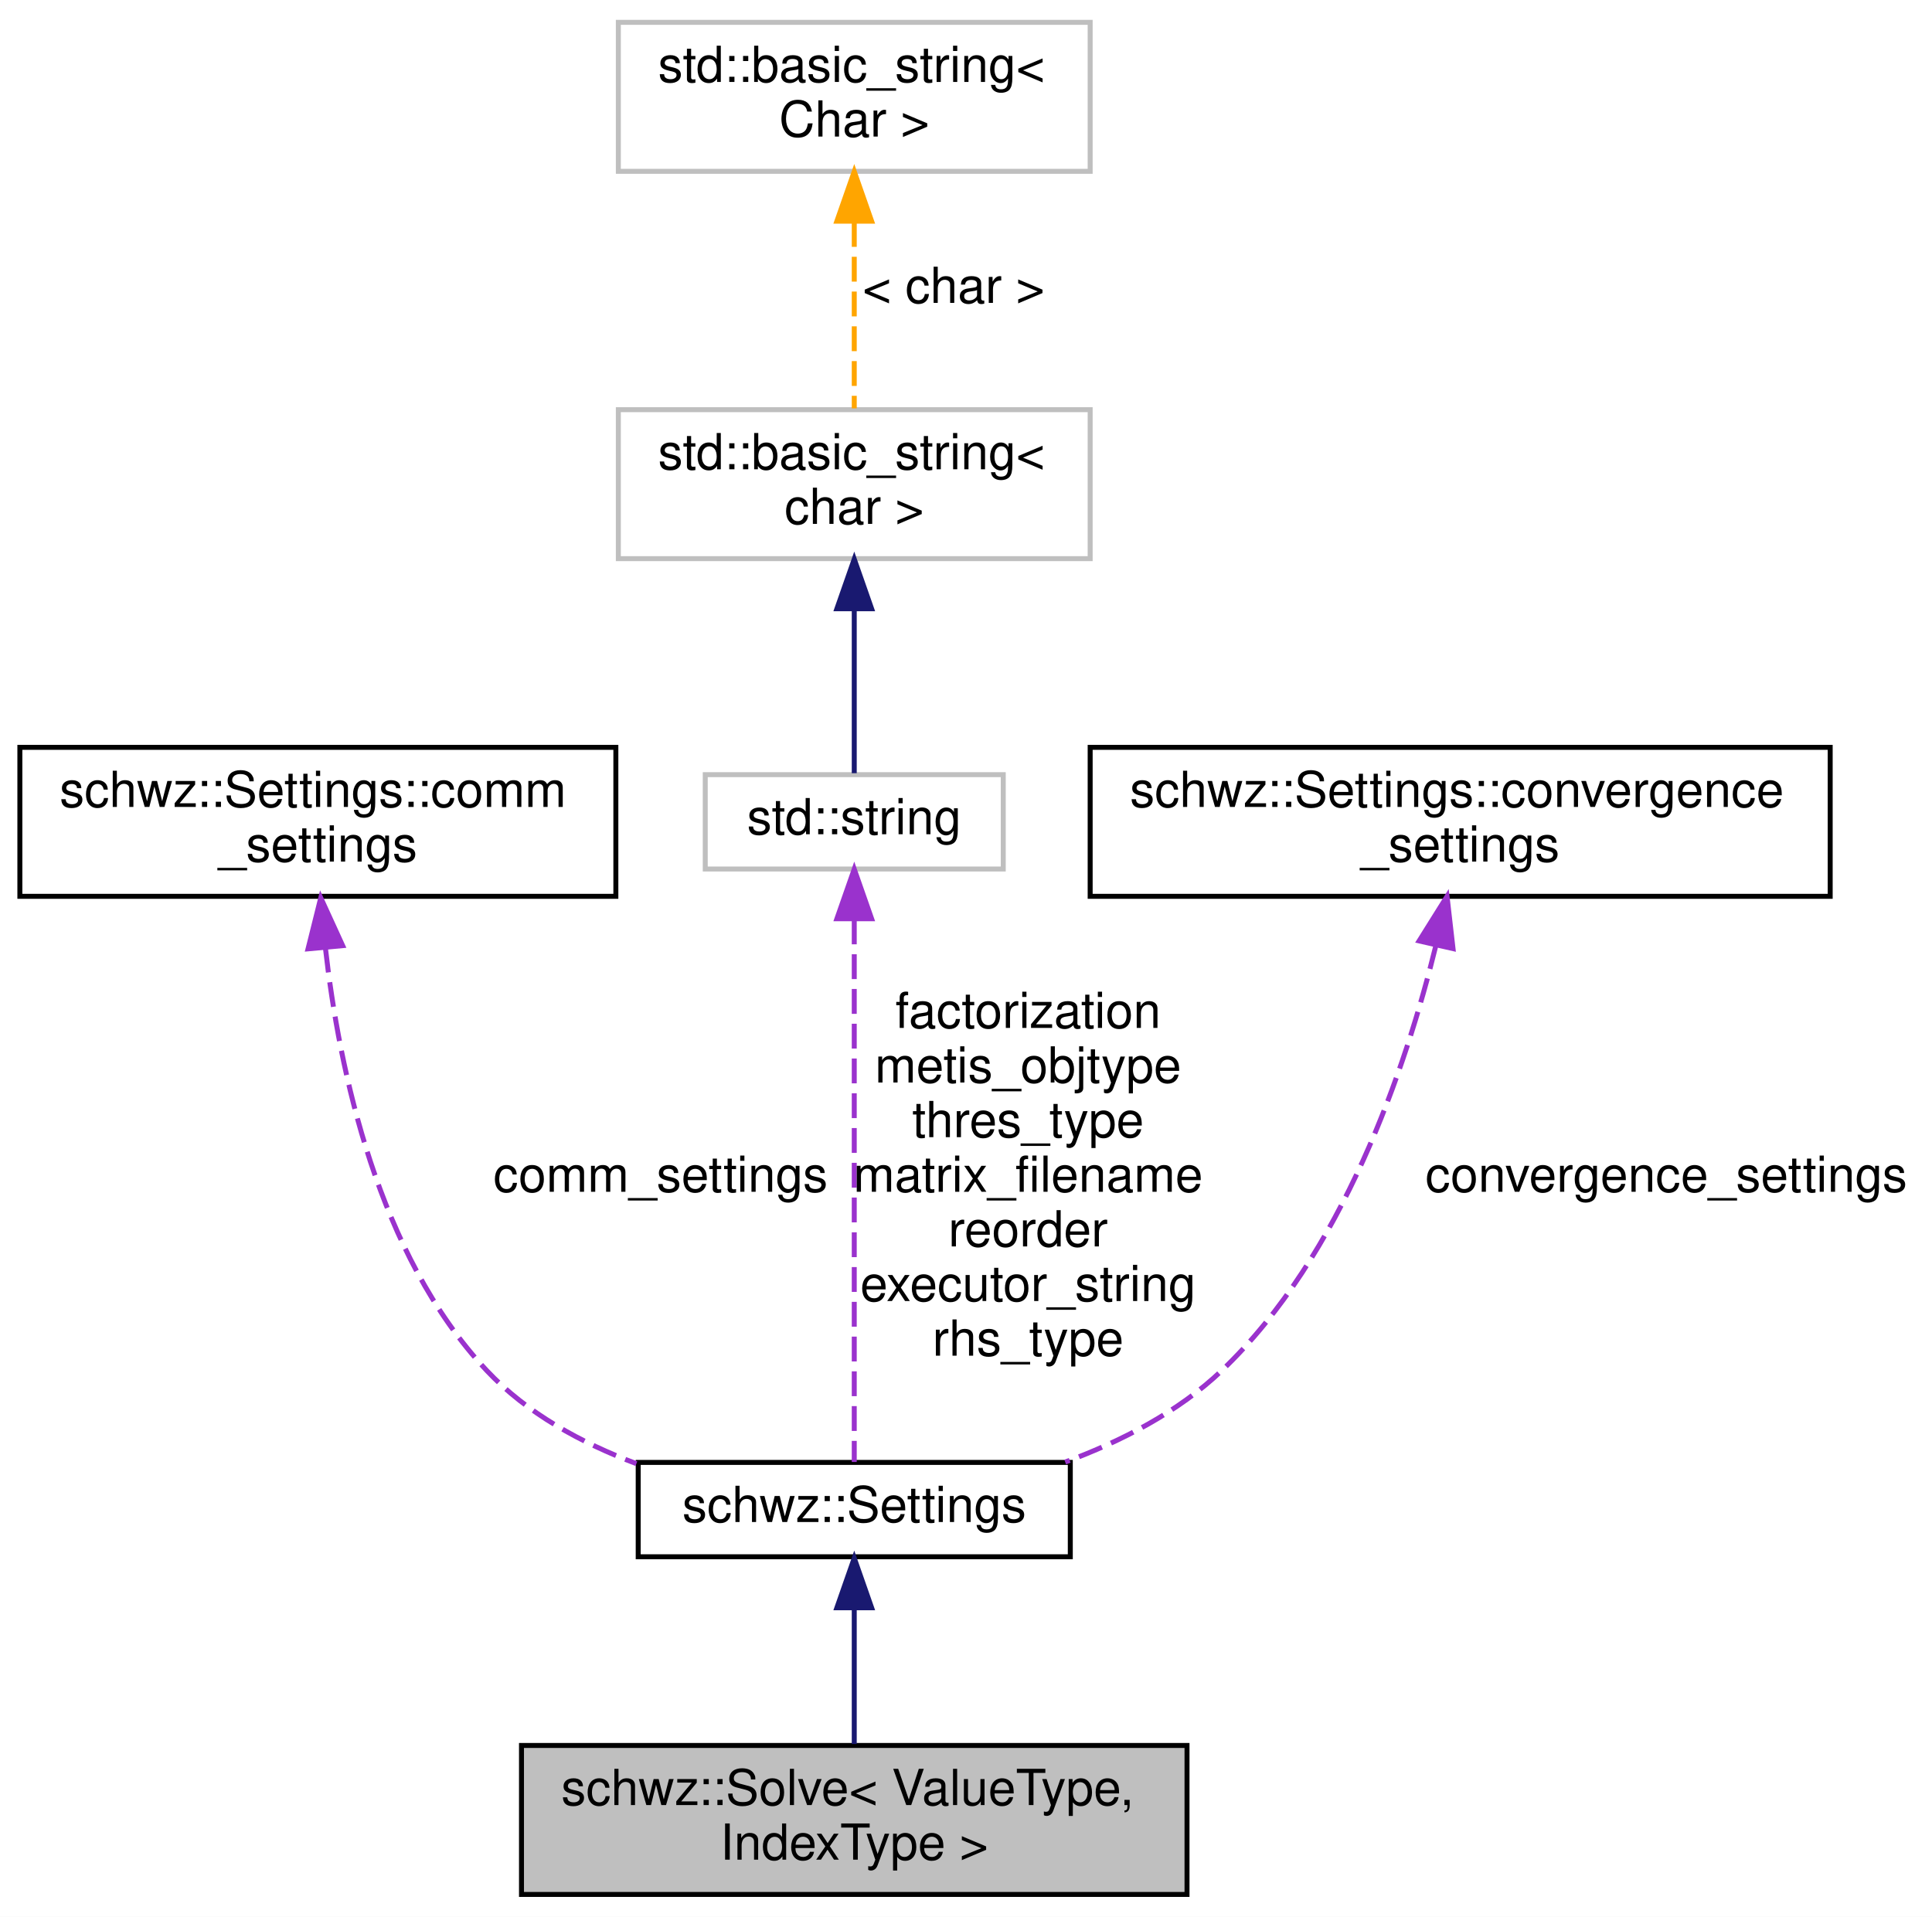
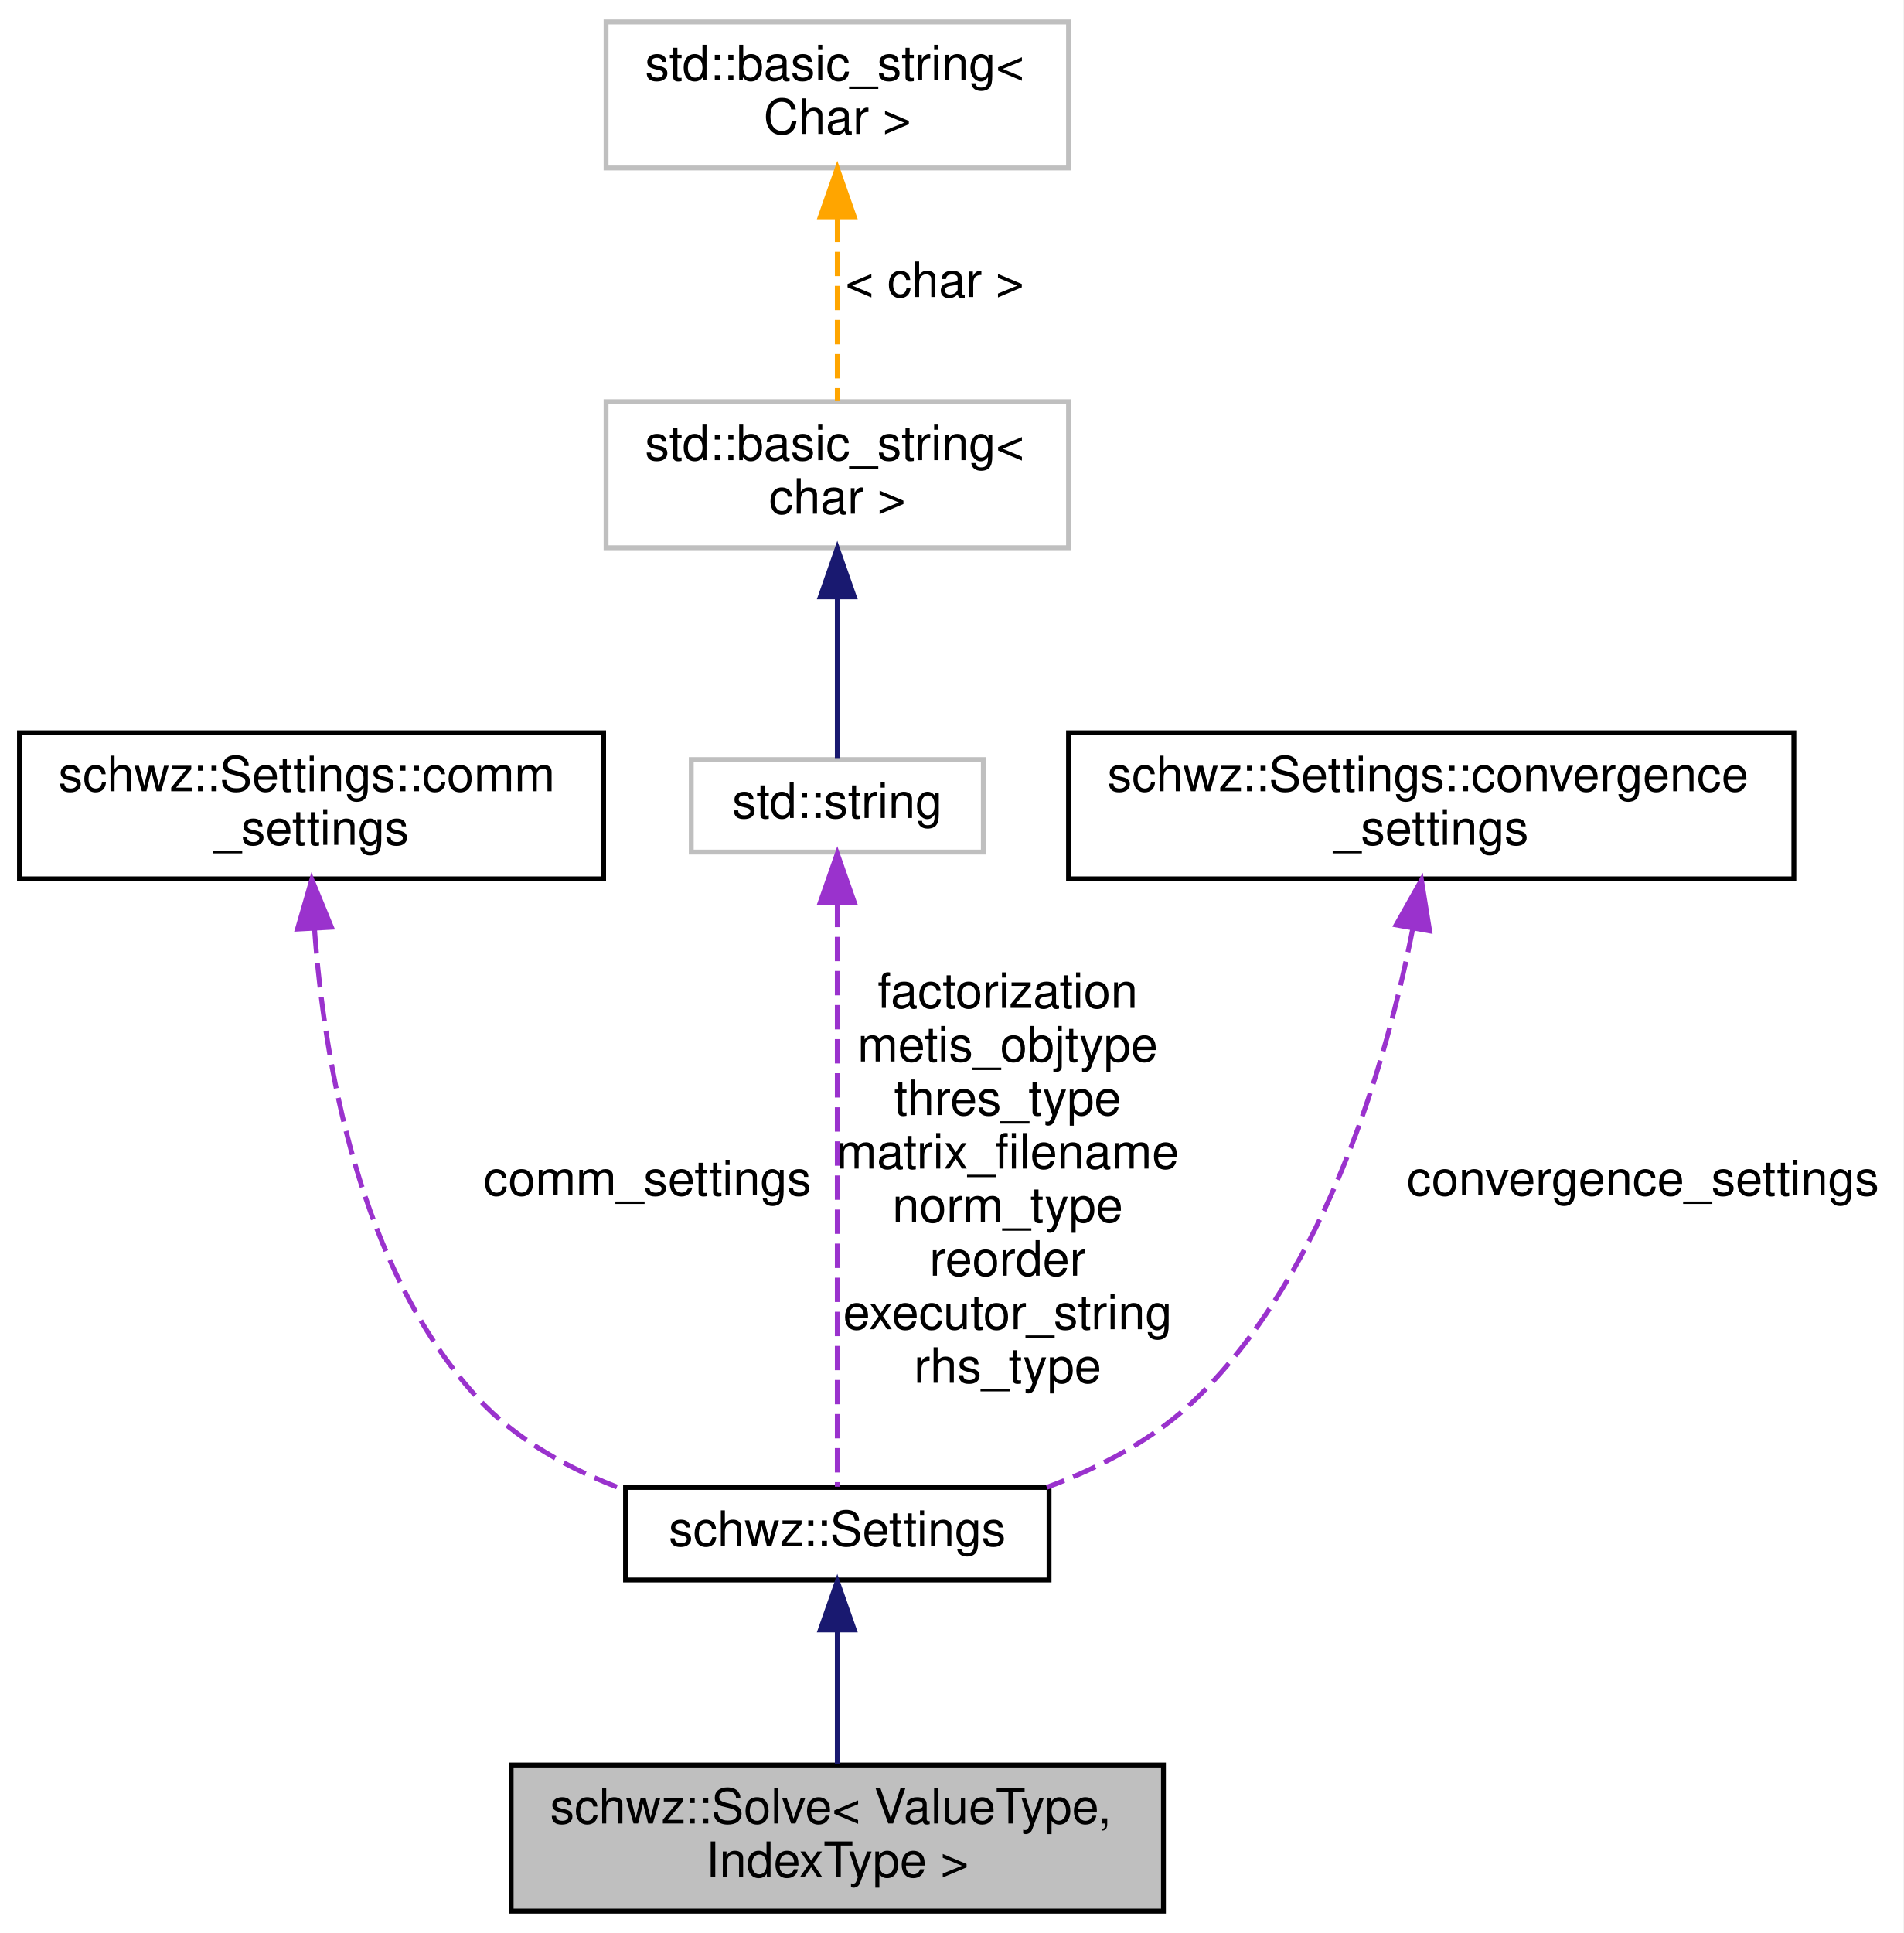
- <svg xmlns="http://www.w3.org/2000/svg" xmlns:xlink="http://www.w3.org/1999/xlink" width="389pt" height="386pt" viewBox="0.00 0.00 389.00 386.00">
-   <g id="graph0" class="graph" transform="scale(1 1) rotate(0) translate(4 382)">
-     <polygon fill="#ffffff" stroke="transparent" points="-4,4 -4,-382 385,-382 385,4 -4,4" />
+ <svg xmlns="http://www.w3.org/2000/svg" xmlns:xlink="http://www.w3.org/1999/xlink" width="391pt" height="397pt" viewBox="0.00 0.00 391.00 397.00">
+   <g id="graph0" class="graph" transform="scale(1 1) rotate(0) translate(4 393)">
+     <polygon fill="#ffffff" stroke="transparent" points="-4,4 -4,-393 387,-393 387,4 -4,4" />
    <g id="node1" class="node">
      <polygon fill="#bfbfbf" stroke="#000000" points="101,-.5 101,-30.5 235,-30.5 235,-.5 101,-.5" />
      <text text-anchor="start" x="109" y="-18.5" font-family="Helvetica,sans-Serif" font-size="10.00" fill="#000000">schwz::Solve&lt; ValueType,</text>
      <text text-anchor="middle" x="168" y="-7.5" font-family="Helvetica,sans-Serif" font-size="10.00" fill="#000000"> IndexType &gt;</text>
    </g>
    <g id="node2" class="node">
      <g id="a_node2">
        <a xlink:href="structschwz_1_1Settings.html" target="_top" xlink:title="The struct that contains the solver settings and the parameters to be set by the user. ">
          <polygon fill="#ffffff" stroke="#000000" points="124.5,-68.5 124.5,-87.5 211.5,-87.5 211.5,-68.5 124.5,-68.5" />
          <text text-anchor="middle" x="168" y="-75.5" font-family="Helvetica,sans-Serif" font-size="10.00" fill="#000000">schwz::Settings</text>
        </a>
      </g>
    </g>
    <g id="edge1" class="edge">
      <path fill="none" stroke="#191970" d="M168,-58.05C168,-49.221 168,-39 168,-30.789" />
      <polygon fill="#191970" stroke="#191970" points="164.5,-58.234 168,-68.234 171.5,-58.234 164.5,-58.234" />
    </g>
    <g id="node3" class="node">
      <g id="a_node3">
        <a xlink:href="structschwz_1_1Settings_1_1comm__settings.html" target="_top" xlink:title="The settings for the various available communication paradigms. ">
-           <polygon fill="#ffffff" stroke="#000000" points="0,-201.5 0,-231.5 120,-231.5 120,-201.5 0,-201.5" />
-           <text text-anchor="start" x="8" y="-219.5" font-family="Helvetica,sans-Serif" font-size="10.00" fill="#000000">schwz::Settings::comm</text>
-           <text text-anchor="middle" x="60" y="-208.5" font-family="Helvetica,sans-Serif" font-size="10.00" fill="#000000">_settings</text>
+           <polygon fill="#ffffff" stroke="#000000" points="0,-212.5 0,-242.5 120,-242.5 120,-212.5 0,-212.5" />
+           <text text-anchor="start" x="8" y="-230.5" font-family="Helvetica,sans-Serif" font-size="10.00" fill="#000000">schwz::Settings::comm</text>
+           <text text-anchor="middle" x="60" y="-219.5" font-family="Helvetica,sans-Serif" font-size="10.00" fill="#000000">_settings</text>
        </a>
      </g>
    </g>
    <g id="edge2" class="edge">
-       <path fill="none" stroke="#9a32cd" stroke-dasharray="5,2" d="M61.516,-191.142C64.292,-166.45 72.102,-129.329 94,-106 102.085,-97.387 113.089,-91.401 124.138,-87.249" />
-       <polygon fill="#9a32cd" stroke="#9a32cd" points="58.021,-190.922 60.585,-201.202 64.992,-191.567 58.021,-190.922" />
-       <text text-anchor="middle" x="129" y="-142" font-family="Helvetica,sans-Serif" font-size="10.00" fill="#000000"> comm_settings</text>
+       <path fill="none" stroke="#9a32cd" stroke-dasharray="5,2" d="M60.609,-202.148C62.587,-175.098 69.7,-132.562 94,-106 102.067,-97.183 113.197,-91.125 124.377,-86.969" />
+       <polygon fill="#9a32cd" stroke="#9a32cd" points="57.102,-202.189 60.053,-212.365 64.092,-202.57 57.102,-202.189" />
+       <text text-anchor="middle" x="129" y="-147.5" font-family="Helvetica,sans-Serif" font-size="10.00" fill="#000000"> comm_settings</text>
    </g>
    <g id="node4" class="node">
      <g id="a_node4">
        <a xlink:title="STL class. ">
-           <polygon fill="#ffffff" stroke="#bfbfbf" points="138,-207 138,-226 198,-226 198,-207 138,-207" />
-           <text text-anchor="middle" x="168" y="-214" font-family="Helvetica,sans-Serif" font-size="10.00" fill="#000000">std::string</text>
+           <polygon fill="#ffffff" stroke="#bfbfbf" points="138,-218 138,-237 198,-237 198,-218 138,-218" />
+           <text text-anchor="middle" x="168" y="-225" font-family="Helvetica,sans-Serif" font-size="10.00" fill="#000000">std::string</text>
        </a>
      </g>
    </g>
    <g id="edge3" class="edge">
-       <path fill="none" stroke="#9a32cd" stroke-dasharray="5,2" d="M168,-196.837C168,-166.667 168,-110.089 168,-87.586" />
-       <polygon fill="#9a32cd" stroke="#9a32cd" points="164.5,-196.98 168,-206.98 171.5,-196.98 164.5,-196.98" />
-       <text text-anchor="middle" x="203" y="-175" font-family="Helvetica,sans-Serif" font-size="10.00" fill="#000000"> factorization</text>
-       <text text-anchor="middle" x="203" y="-164" font-family="Helvetica,sans-Serif" font-size="10.00" fill="#000000">metis_objtype</text>
-       <text text-anchor="middle" x="203" y="-153" font-family="Helvetica,sans-Serif" font-size="10.00" fill="#000000">thres_type</text>
-       <text text-anchor="middle" x="203" y="-142" font-family="Helvetica,sans-Serif" font-size="10.00" fill="#000000">matrix_filename</text>
+       <path fill="none" stroke="#9a32cd" stroke-dasharray="5,2" d="M168,-207.587C168,-175.067 168,-111.77 168,-87.651" />
+       <polygon fill="#9a32cd" stroke="#9a32cd" points="164.5,-207.691 168,-217.691 171.5,-207.691 164.5,-207.691" />
+       <text text-anchor="middle" x="203" y="-186" font-family="Helvetica,sans-Serif" font-size="10.00" fill="#000000"> factorization</text>
+       <text text-anchor="middle" x="203" y="-175" font-family="Helvetica,sans-Serif" font-size="10.00" fill="#000000">metis_objtype</text>
+       <text text-anchor="middle" x="203" y="-164" font-family="Helvetica,sans-Serif" font-size="10.00" fill="#000000">thres_type</text>
+       <text text-anchor="middle" x="203" y="-153" font-family="Helvetica,sans-Serif" font-size="10.00" fill="#000000">matrix_filename</text>
+       <text text-anchor="middle" x="203" y="-142" font-family="Helvetica,sans-Serif" font-size="10.00" fill="#000000">norm_type</text>
      <text text-anchor="middle" x="203" y="-131" font-family="Helvetica,sans-Serif" font-size="10.00" fill="#000000">reorder</text>
      <text text-anchor="middle" x="203" y="-120" font-family="Helvetica,sans-Serif" font-size="10.00" fill="#000000">executor_string</text>
      <text text-anchor="middle" x="203" y="-109" font-family="Helvetica,sans-Serif" font-size="10.00" fill="#000000">rhs_type</text>
    </g>
    <g id="node5" class="node">
-       <polygon fill="#ffffff" stroke="#bfbfbf" points="120.5,-269.5 120.5,-299.5 215.5,-299.5 215.5,-269.5 120.5,-269.5" />
-       <text text-anchor="start" x="128.5" y="-287.5" font-family="Helvetica,sans-Serif" font-size="10.00" fill="#000000">std::basic_string&lt;</text>
-       <text text-anchor="middle" x="168" y="-276.5" font-family="Helvetica,sans-Serif" font-size="10.00" fill="#000000"> char &gt;</text>
+       <polygon fill="#ffffff" stroke="#bfbfbf" points="120.5,-280.5 120.5,-310.5 215.5,-310.5 215.5,-280.5 120.5,-280.5" />
+       <text text-anchor="start" x="128.5" y="-298.5" font-family="Helvetica,sans-Serif" font-size="10.00" fill="#000000">std::basic_string&lt;</text>
+       <text text-anchor="middle" x="168" y="-287.5" font-family="Helvetica,sans-Serif" font-size="10.00" fill="#000000"> char &gt;</text>
    </g>
    <g id="edge4" class="edge">
-       <path fill="none" stroke="#191970" d="M168,-259.067C168,-247.648 168,-234.851 168,-226.297" />
-       <polygon fill="#191970" stroke="#191970" points="164.5,-259.409 168,-269.409 171.5,-259.409 164.5,-259.409" />
+       <path fill="none" stroke="#191970" d="M168,-270.067C168,-258.648 168,-245.851 168,-237.297" />
+       <polygon fill="#191970" stroke="#191970" points="164.5,-270.409 168,-280.409 171.5,-270.409 164.5,-270.409" />
    </g>
    <g id="node6" class="node">
      <g id="a_node6">
        <a xlink:title="STL class. ">
-           <polygon fill="#ffffff" stroke="#bfbfbf" points="120.5,-347.5 120.5,-377.5 215.5,-377.5 215.5,-347.5 120.5,-347.5" />
-           <text text-anchor="start" x="128.5" y="-365.5" font-family="Helvetica,sans-Serif" font-size="10.00" fill="#000000">std::basic_string&lt;</text>
-           <text text-anchor="middle" x="168" y="-354.5" font-family="Helvetica,sans-Serif" font-size="10.00" fill="#000000"> Char &gt;</text>
+           <polygon fill="#ffffff" stroke="#bfbfbf" points="120.5,-358.5 120.5,-388.5 215.5,-388.5 215.5,-358.5 120.5,-358.5" />
+           <text text-anchor="start" x="128.5" y="-376.5" font-family="Helvetica,sans-Serif" font-size="10.00" fill="#000000">std::basic_string&lt;</text>
+           <text text-anchor="middle" x="168" y="-365.5" font-family="Helvetica,sans-Serif" font-size="10.00" fill="#000000"> Char &gt;</text>
        </a>
      </g>
    </g>
    <g id="edge5" class="edge">
-       <path fill="none" stroke="#ffa500" stroke-dasharray="5,2" d="M168,-337.288C168,-324.919 168,-310.426 168,-299.759" />
-       <polygon fill="#ffa500" stroke="#ffa500" points="164.5,-337.461 168,-347.461 171.5,-337.461 164.5,-337.461" />
-       <text text-anchor="middle" x="188" y="-321" font-family="Helvetica,sans-Serif" font-size="10.00" fill="#000000"> &lt; char &gt;</text>
+       <path fill="none" stroke="#ffa500" stroke-dasharray="5,2" d="M168,-348.288C168,-335.919 168,-321.426 168,-310.759" />
+       <polygon fill="#ffa500" stroke="#ffa500" points="164.5,-348.461 168,-358.461 171.5,-348.461 164.5,-348.461" />
+       <text text-anchor="middle" x="188" y="-332" font-family="Helvetica,sans-Serif" font-size="10.00" fill="#000000"> &lt; char &gt;</text>
    </g>
    <g id="node7" class="node">
      <g id="a_node7">
        <a xlink:href="structschwz_1_1Settings_1_1convergence__settings.html" target="_top" xlink:title="The various convergence settings available. ">
-           <polygon fill="#ffffff" stroke="#000000" points="215.5,-201.5 215.5,-231.5 364.5,-231.5 364.5,-201.5 215.5,-201.5" />
-           <text text-anchor="start" x="223.5" y="-219.5" font-family="Helvetica,sans-Serif" font-size="10.00" fill="#000000">schwz::Settings::convergence</text>
-           <text text-anchor="middle" x="290" y="-208.5" font-family="Helvetica,sans-Serif" font-size="10.00" fill="#000000">_settings</text>
+           <polygon fill="#ffffff" stroke="#000000" points="215.5,-212.5 215.5,-242.5 364.5,-242.5 364.5,-212.5 215.5,-212.5" />
+           <text text-anchor="start" x="223.5" y="-230.5" font-family="Helvetica,sans-Serif" font-size="10.00" fill="#000000">schwz::Settings::convergence</text>
+           <text text-anchor="middle" x="290" y="-219.5" font-family="Helvetica,sans-Serif" font-size="10.00" fill="#000000">_settings</text>
        </a>
      </g>
    </g>
    <g id="edge6" class="edge">
-       <path fill="none" stroke="#9a32cd" stroke-dasharray="5,2" d="M285.146,-191.741C279.077,-166.948 266.377,-129.232 242,-106 233.25,-97.66 221.771,-91.746 210.474,-87.574" />
-       <polygon fill="#9a32cd" stroke="#9a32cd" points="281.733,-192.516 287.356,-201.495 288.56,-190.969 281.733,-192.516" />
-       <text text-anchor="middle" x="331.5" y="-142" font-family="Helvetica,sans-Serif" font-size="10.00" fill="#000000"> convergence_settings</text>
+       <path fill="none" stroke="#9a32cd" stroke-dasharray="5,2" d="M286.228,-202.357C280.901,-175.194 268.667,-132.282 242,-106 233.489,-97.611 222.216,-91.691 211.042,-87.529" />
+       <polygon fill="#9a32cd" stroke="#9a32cd" points="282.795,-203.04 288.002,-212.267 289.685,-201.806 282.795,-203.04" />
+       <text text-anchor="middle" x="333.5" y="-147.5" font-family="Helvetica,sans-Serif" font-size="10.00" fill="#000000"> convergence_settings</text>
    </g>
  </g>
</svg>
